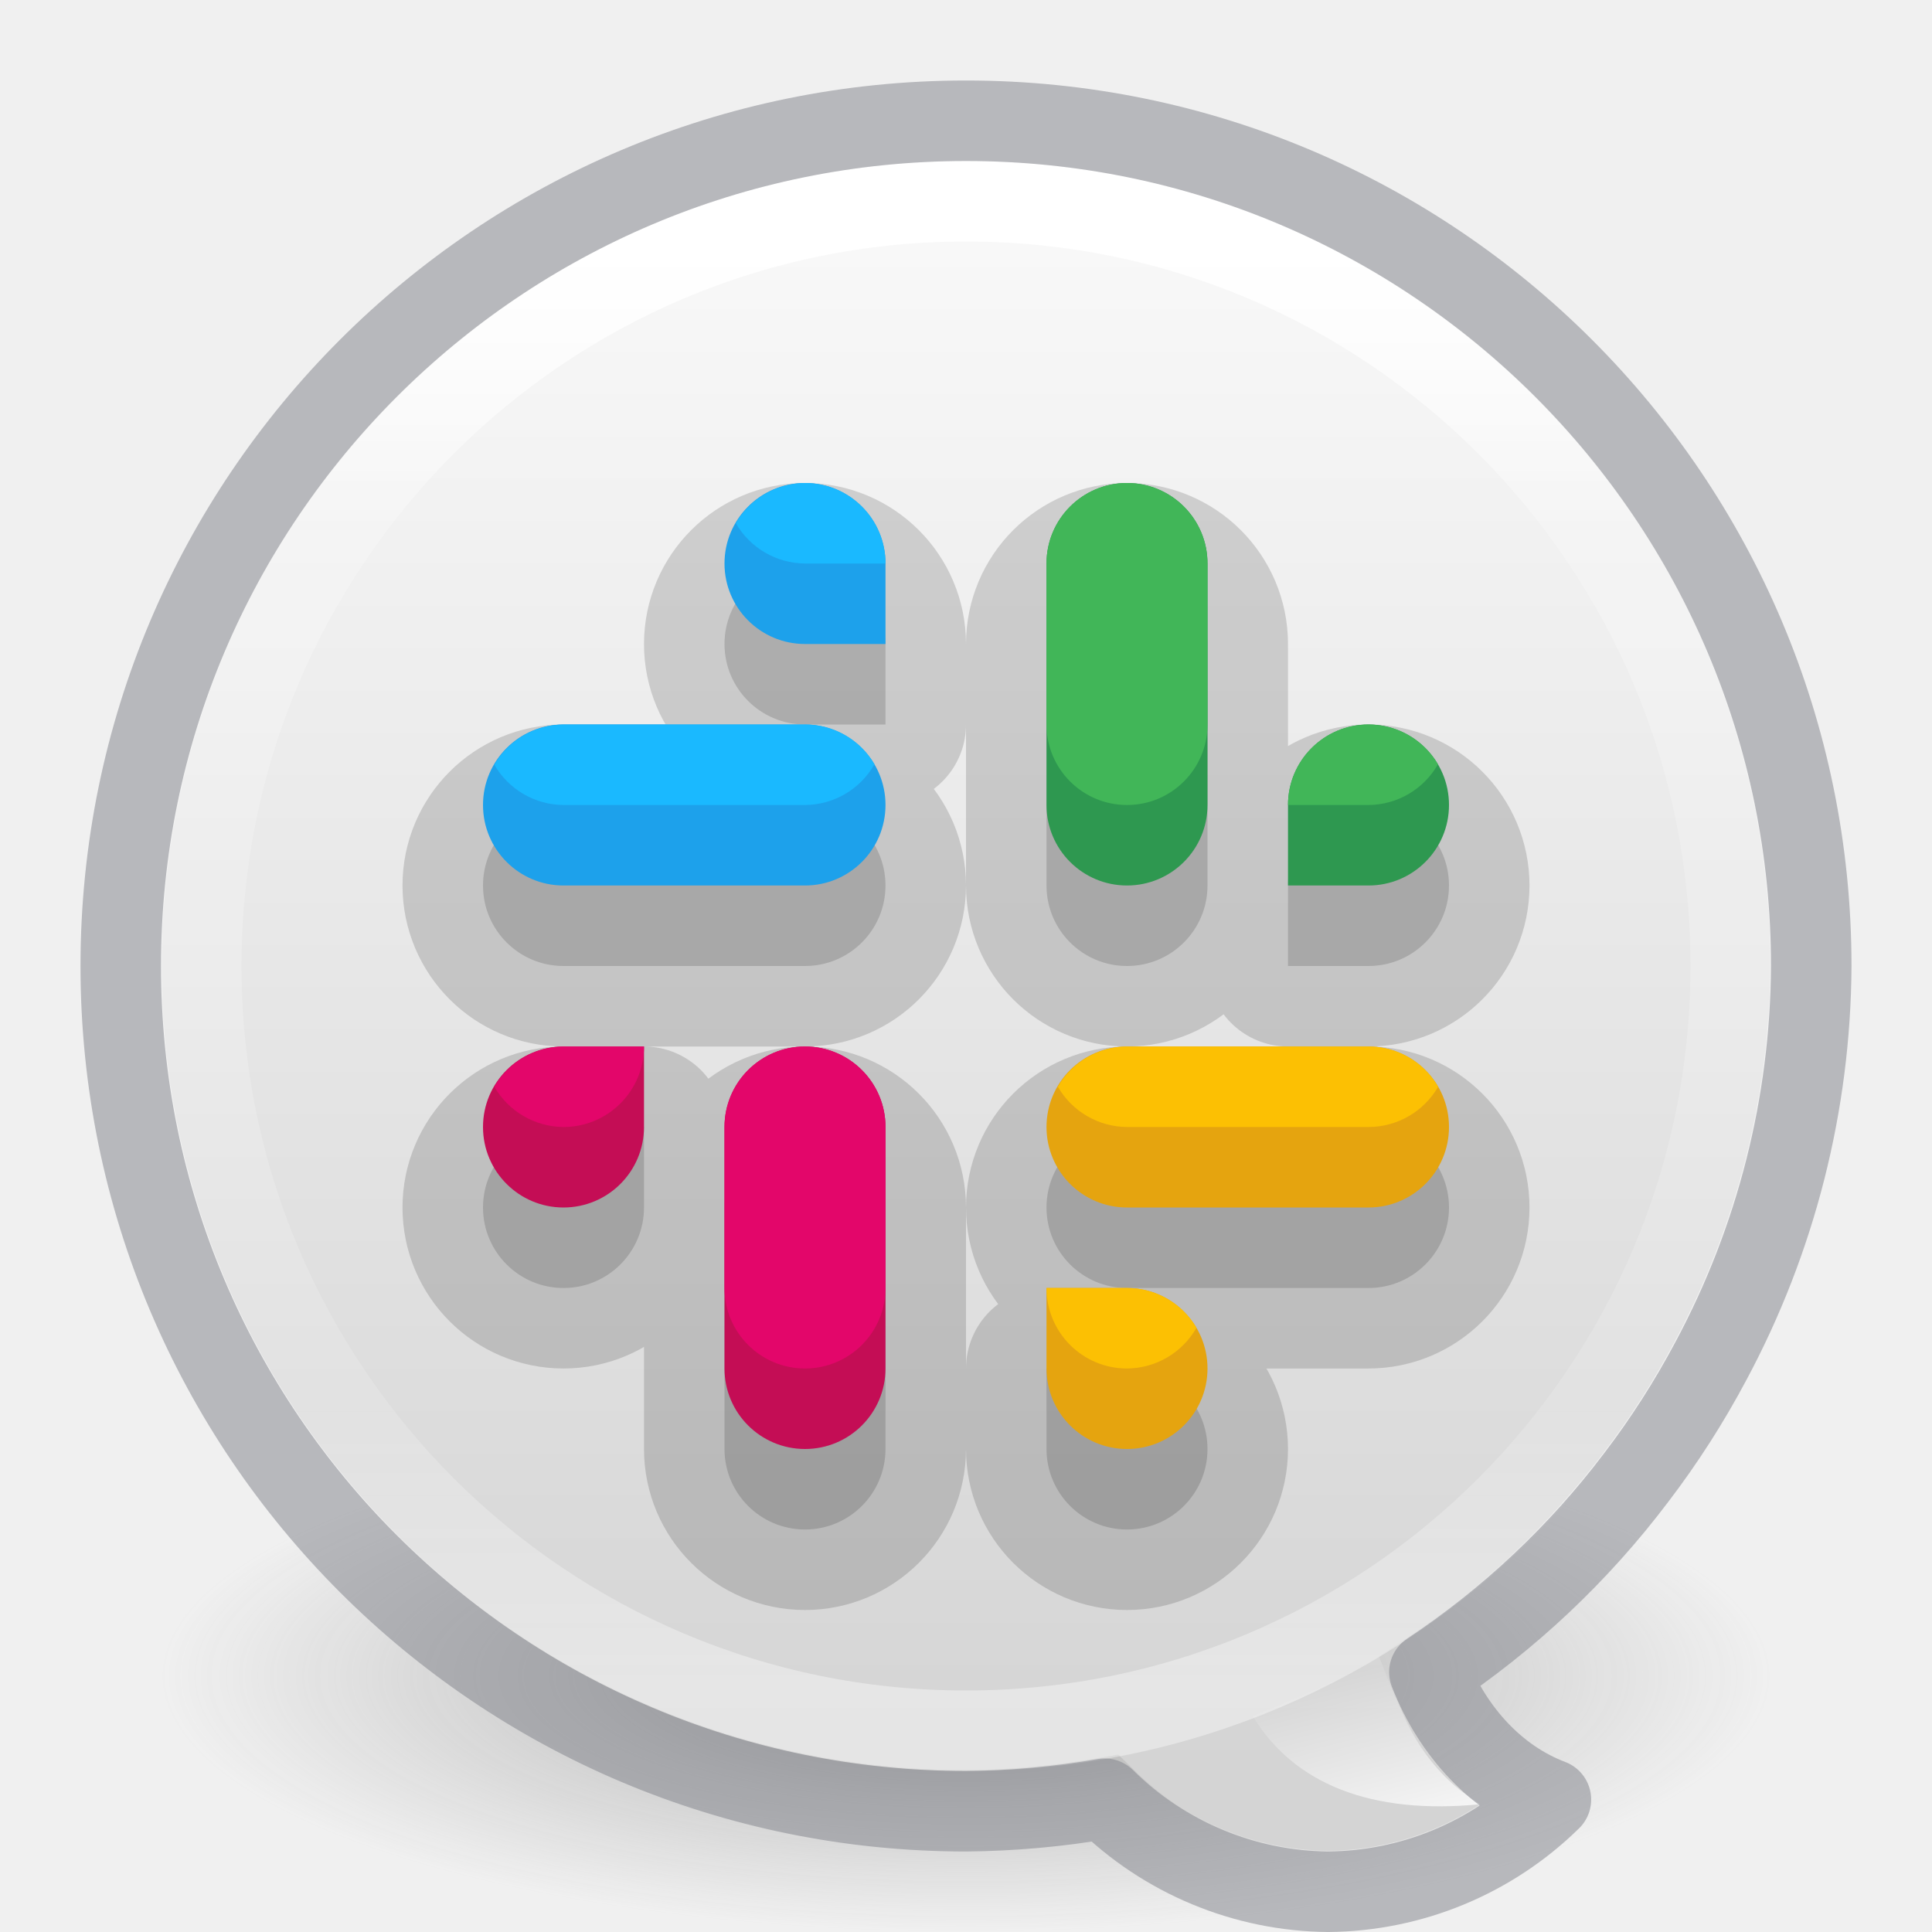
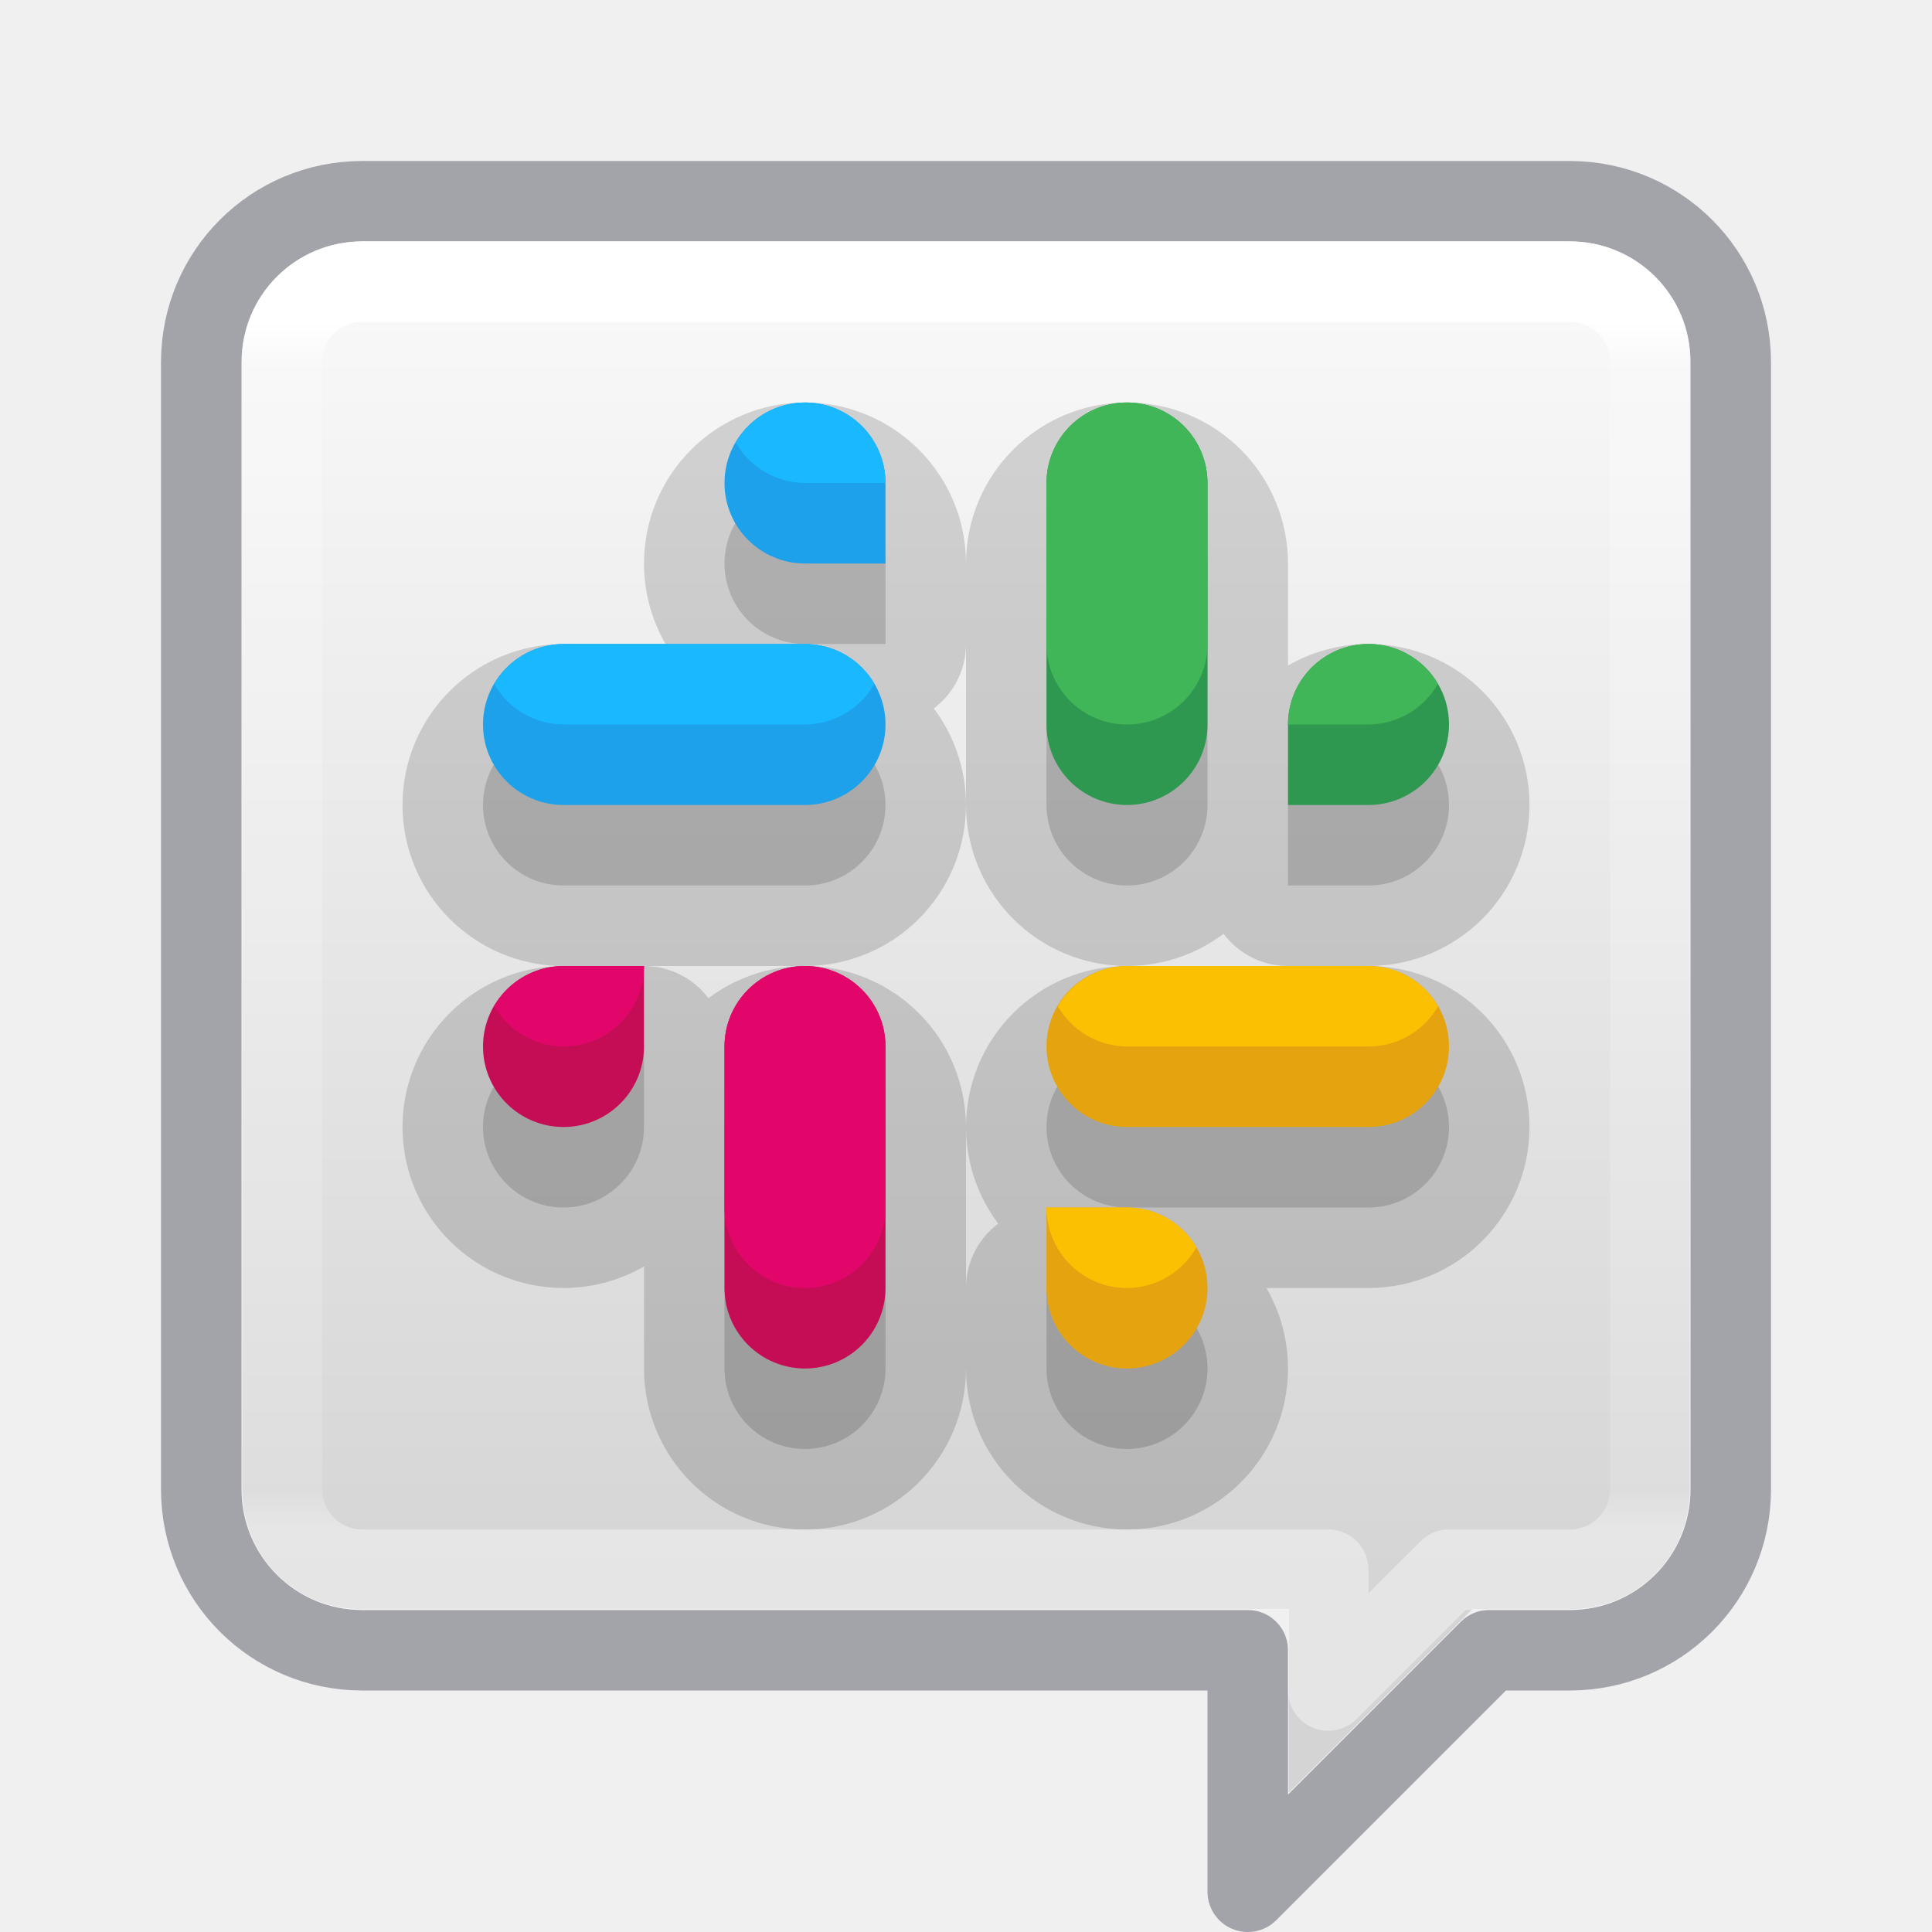
<svg xmlns="http://www.w3.org/2000/svg" xmlns:xlink="http://www.w3.org/1999/xlink" id="svg4157" height="24" width="24" version="1.1" xml:space="preserve">
  <defs id="defs4159">
    <linearGradient gradientTransform="matrix(0.4594595,0,0,0.4594595,0.9742203,0.9717328)" gradientUnits="userSpaceOnUse" xlink:href="#linearGradient4095" id="linearGradient3233" y2="41.414" x2="24" y1="6.591" x1="24" />
    <linearGradient id="linearGradient4095">
      <stop offset="0" style="stop-color:#ffffff;stop-opacity:1" id="stop4097" />
      <stop offset="0.031" style="stop-color:#ffffff;stop-opacity:0.235" id="stop4100" />
      <stop offset="0.969" style="stop-color:#ffffff;stop-opacity:0.157" id="stop4102" />
      <stop offset="1" style="stop-color:#ffffff;stop-opacity:0.392" id="stop4104" />
    </linearGradient>
    <radialGradient gradientTransform="matrix(2.003784,0,0,1.4,27.98813,-17.4)" gradientUnits="userSpaceOnUse" xlink:href="#linearGradient3688-166-749-9" id="radialGradient3082-6" fy="43.5" fx="4.993" r="2.5" cy="43.5" cx="4.993" />
    <linearGradient id="linearGradient3688-166-749-9">
      <stop offset="0" style="stop-color:#181818;stop-opacity:1" id="stop2883-2" />
      <stop offset="1" style="stop-color:#181818;stop-opacity:0" id="stop2885-2" />
    </linearGradient>
    <radialGradient gradientTransform="matrix(2.003784,0,0,1.4,-20.01187,-104.4)" gradientUnits="userSpaceOnUse" xlink:href="#linearGradient3688-464-309-7-6" id="radialGradient3084-4" fy="43.5" fx="4.993" r="2.5" cy="43.5" cx="4.993" />
    <linearGradient id="linearGradient3688-464-309-7-6">
      <stop offset="0" style="stop-color:#181818;stop-opacity:1" id="stop2889-75" />
      <stop offset="1" style="stop-color:#181818;stop-opacity:0" id="stop2891-4-9" />
    </linearGradient>
    <linearGradient gradientUnits="userSpaceOnUse" xlink:href="#linearGradient3702-501-757-1" id="linearGradient3086-8" y2="39.999" x2="25.058" y1="47.028" x1="25.058" />
    <linearGradient id="linearGradient3702-501-757-1">
      <stop offset="0" style="stop-color:#181818;stop-opacity:0" id="stop2895-2" />
      <stop offset="0.5" style="stop-color:#181818;stop-opacity:1" id="stop2897-89" />
      <stop offset="1" style="stop-color:#181818;stop-opacity:0" id="stop2899-36" />
    </linearGradient>
-     <linearGradient xlink:href="#linearGradient4-6" id="linearGradient871" x1="11.428" y1="2.526" x2="11.428" y2="21.451" gradientUnits="userSpaceOnUse" />
+     <linearGradient xlink:href="#linearGradient4-6" id="linearGradient871" x1="11" y1="3" x2="11" y2="20" gradientUnits="userSpaceOnUse" />
    <style id="style1">.g{fill:#000;}.g,.h,.i{stroke-width:0px;}.h{fill:url(#e);}.i{fill:#fff;}</style>
    <style id="style1-7">.g{fill:#000;}.g,.h,.i{stroke-width:0px;}.h{fill:url(#e);}.i{fill:#fff;}</style>
    <style id="style1-5">.g{fill:#000;}.g,.h,.i{stroke-width:0px;}.h{fill:url(#e);}.i{fill:#fff;}</style>
    <linearGradient id="linearGradient4-6">
      <stop style="stop-color:#fafafa;stop-opacity:1;" offset="0" id="stop4-7" />
      <stop style="stop-color:#d4d4d4;stop-opacity:1;" offset="1" id="stop5" />
    </linearGradient>
    <style id="style1-53">.g{fill:#000;}.g,.h,.i{stroke-width:0px;}.h{fill:url(#e);}.i{fill:#fff;}</style>
    <style id="style1-6">.cls-1{fill:#fff;}</style>
    <style id="style1-67">.cls-1{fill:#fff;}</style>
    <linearGradient id="linearGradient25">
      <stop style="stop-color:#ffffff;stop-opacity:1;" offset="0" id="stop25" />
      <stop style="stop-color:#ffffff;stop-opacity:0;" offset="1" id="stop26" />
    </linearGradient>
    <linearGradient id="linearGradient14">
      <stop id="stop9" style="stop-color:#ffffff;stop-opacity:1" offset="0" />
      <stop id="stop10" style="stop-color:#ffffff;stop-opacity:0.235" offset="0.194" />
      <stop id="stop11" style="stop-color:#ffffff;stop-opacity:0.157" offset="0.806" />
      <stop id="stop12" style="stop-color:#ffffff;stop-opacity:0.392" offset="1" />
    </linearGradient>
    <style id="style1-535">.g{fill:#000;}.g,.h,.i{stroke-width:0px;}.h{fill:url(#e);}.i{fill:#fff;}</style>
    <style id="style1-7-6">.g{fill:#000;}.g,.h,.i{stroke-width:0px;}.h{fill:url(#e);}.i{fill:#fff;}</style>
    <style id="style1-5-2">.g{fill:#000;}.g,.h,.i{stroke-width:0px;}.h{fill:url(#e);}.i{fill:#fff;}</style>
    <style id="style1-53-9">.g{fill:#000;}.g,.h,.i{stroke-width:0px;}.h{fill:url(#e);}.i{fill:#fff;}</style>
    <style id="style1-6-1">.cls-1{fill:#fff;}</style>
    <style id="style1-67-2">.cls-1{fill:#fff;}</style>
    <linearGradient id="linearGradient3820-7-2-2">
      <stop offset="0" style="stop-color:#3d3d3d;stop-opacity:1" id="stop3822-2-6-36" />
      <stop offset="0.5" style="stop-color:#686868;stop-opacity:0.498" id="stop3864-8-7-6" />
      <stop offset="1" style="stop-color:#686868;stop-opacity:0" id="stop3824-1-2-4" />
    </linearGradient>
    <style id="style1-75">.g{fill:#000;}.g,.h,.i{stroke-width:0px;}.h{fill:url(#e);}.i{fill:#fff;}</style>
    <style id="style1-7-35">.g{fill:#000;}.g,.h,.i{stroke-width:0px;}.h{fill:url(#e);}.i{fill:#fff;}</style>
    <style id="style1-5-6">.g{fill:#000;}.g,.h,.i{stroke-width:0px;}.h{fill:url(#e);}.i{fill:#fff;}</style>
    <style id="style1-53-1">.g{fill:#000;}.g,.h,.i{stroke-width:0px;}.h{fill:url(#e);}.i{fill:#fff;}</style>
    <style id="style1-6-2">.cls-1{fill:#fff;}</style>
    <style id="style1-67-7">.cls-1{fill:#fff;}</style>
    <style id="style1-675">.g{fill:#000;}.g,.h,.i{stroke-width:0px;}.h{fill:url(#e);}.i{fill:#fff;}</style>
    <style id="style1-7-3">.g{fill:#000;}.g,.h,.i{stroke-width:0px;}.h{fill:url(#e);}.i{fill:#fff;}</style>
    <style id="style1-5-5">.g{fill:#000;}.g,.h,.i{stroke-width:0px;}.h{fill:url(#e);}.i{fill:#fff;}</style>
    <linearGradient id="linearGradient2-5">
      <stop style="stop-color:#5865f2;stop-opacity:1;" offset="0" id="stop3-3" />
      <stop style="stop-color:#1f30f4;stop-opacity:1;" offset="1" id="stop4-5" />
    </linearGradient>
    <style id="style1-3">.g{fill:#000;}.g,.h,.i{stroke-width:0px;}.h{fill:url(#e);}.i{fill:#fff;}</style>
    <style id="style1-6-6">.cls-1{fill:#fff;}</style>
    <style id="style1-70">.g{fill:#000;}.g,.h,.i{stroke-width:0px;}.h{fill:url(#e);}.i{fill:#fff;}</style>
    <style id="style1-6-3">.cls-1{fill:#fff;}</style>
    <style id="style1-2">.g{fill:#000;}.g,.h,.i{stroke-width:0px;}.h{fill:url(#e);}.i{fill:#fff;}</style>
    <style id="style1-6-8">.cls-1{fill:#fff;}</style>
    <radialGradient xlink:href="#linearGradient3820-7-2-2" id="radialGradient4" gradientUnits="userSpaceOnUse" gradientTransform="matrix(0.159314,0,0,0.05069083,-3.797101,11.38107)" cx="99.157" cy="186.171" fx="99.157" fy="186.171" r="62.769" />
-     <linearGradient xlink:href="#linearGradient14" id="linearGradient9" x1="12" y1="3" x2="12" y2="21" gradientUnits="userSpaceOnUse" />
+     <linearGradient xlink:href="#linearGradient14" id="linearGradient9" x1="12" y1="3" x2="12" y2="21" gradientUnits="userSpaceOnUse" gradientTransform="translate(0,-26)" />
    <linearGradient xlink:href="#linearGradient4-6" id="linearGradient24" x1="12" y1="2" x2="12" y2="22" gradientUnits="userSpaceOnUse" gradientTransform="translate(34)" />
-     <linearGradient xlink:href="#linearGradient25" id="linearGradient26" x1="18.337" y1="23.035" x2="17.715" y2="20.535" gradientUnits="userSpaceOnUse" />
+     <linearGradient xlink:href="#linearGradient25" id="linearGradient26" x1="18.337" y1="23.035" x2="17.715" y2="20.535" gradientUnits="userSpaceOnUse" gradientTransform="translate(0,-26)" />
+     <style id="style1-37">.g{fill:#000;}.g,.h,.i{stroke-width:0px;}.h{fill:url(#e);}.i{fill:#fff;}</style>
+     <style id="style1-7-5">.g{fill:#000;}.g,.h,.i{stroke-width:0px;}.h{fill:url(#e);}.i{fill:#fff;}</style>
+     <style id="style1-5-9">.g{fill:#000;}.g,.h,.i{stroke-width:0px;}.h{fill:url(#e);}.i{fill:#fff;}</style>
+     <style id="style1-53-2">.g{fill:#000;}.g,.h,.i{stroke-width:0px;}.h{fill:url(#e);}.i{fill:#fff;}</style>
+     <style id="style1-6-289">.cls-1{fill:#fff;}</style>
+     <style id="style1-67-73">.cls-1{fill:#fff;}</style>
+     <style id="style1-75-9">.g{fill:#000;}.g,.h,.i{stroke-width:0px;}.h{fill:url(#e);}.i{fill:#fff;}</style>
+     <style id="style1-7-35-3">.g{fill:#000;}.g,.h,.i{stroke-width:0px;}.h{fill:url(#e);}.i{fill:#fff;}</style>
+     <style id="style1-5-6-1">.g{fill:#000;}.g,.h,.i{stroke-width:0px;}.h{fill:url(#e);}.i{fill:#fff;}</style>
+     <style id="style1-53-1-9">.g{fill:#000;}.g,.h,.i{stroke-width:0px;}.h{fill:url(#e);}.i{fill:#fff;}</style>
+     <style id="style1-6-2-4">.cls-1{fill:#fff;}</style>
+     <style id="style1-67-7-7">.cls-1{fill:#fff;}</style>
+     <style id="style1-675-8">.g{fill:#000;}.g,.h,.i{stroke-width:0px;}.h{fill:url(#e);}.i{fill:#fff;}</style>
+     <style id="style1-7-3-4">.g{fill:#000;}.g,.h,.i{stroke-width:0px;}.h{fill:url(#e);}.i{fill:#fff;}</style>
+     <style id="style1-5-5-5">.g{fill:#000;}.g,.h,.i{stroke-width:0px;}.h{fill:url(#e);}.i{fill:#fff;}</style>
+     <style id="style1-3-6">.g{fill:#000;}.g,.h,.i{stroke-width:0px;}.h{fill:url(#e);}.i{fill:#fff;}</style>
+     <style id="style1-6-6-10">.cls-1{fill:#fff;}</style>
+     <style id="style1-70-6">.g{fill:#000;}.g,.h,.i{stroke-width:0px;}.h{fill:url(#e);}.i{fill:#fff;}</style>
+     <style id="style1-6-3-3">.cls-1{fill:#fff;}</style>
+     <style id="style1-2-2">.g{fill:#000;}.g,.h,.i{stroke-width:0px;}.h{fill:url(#e);}.i{fill:#fff;}</style>
+     <style id="style1-6-8-0">.cls-1{fill:#fff;}</style>
+     <radialGradient xlink:href="#linearGradient3820-7-2-2" id="radialGradient4-6" gradientUnits="userSpaceOnUse" gradientTransform="matrix(0.159314,0,0,0.05069083,-3.797101,11.38107)" cx="99.157" cy="186.171" fx="99.157" fy="186.171" r="62.769" />
+     <linearGradient xlink:href="#linearGradient14" id="linearGradient9-1" x1="12" y1="3" x2="12" y2="21" gradientUnits="userSpaceOnUse" gradientTransform="translate(0,-28)" />
+     <linearGradient xlink:href="#linearGradient2-5" id="linearGradient24-5" x1="12" y1="2" x2="12" y2="22" gradientUnits="userSpaceOnUse" gradientTransform="translate(0,-28)" />
+     <linearGradient xlink:href="#linearGradient25" id="linearGradient26-5" x1="18.337" y1="23.035" x2="17.715" y2="20.535" gradientUnits="userSpaceOnUse" gradientTransform="translate(0,-28)" />
+     <linearGradient id="linearGradient881">
+       <stop offset="0" style="stop-color:#cd9ef7;stop-opacity:1" id="stop873" />
+       <stop offset="1" style="stop-color:#a56de2;stop-opacity:1" id="stop879" />
+     </linearGradient>
+     <linearGradient gradientTransform="matrix(0.4594595,0,0,0.4594595,0.97422,0.9717328)" gradientUnits="userSpaceOnUse" xlink:href="#linearGradient4095-7" id="linearGradient3233-4" y2="39.238" x2="23.997" y1="6.549" x1="24" />
+     <linearGradient id="linearGradient4095-7">
+       <stop offset="0" style="stop-color:#ffffff;stop-opacity:1" id="stop4097-6" />
+       <stop offset="0.035" style="stop-color:#ffffff;stop-opacity:0.235" id="stop4100-5" />
+       <stop offset="0.967" style="stop-color:#ffffff;stop-opacity:0.157" id="stop4102-6" />
+       <stop offset="1" style="stop-color:#ffffff;stop-opacity:0.392" id="stop4104-9" />
+     </linearGradient>
+     <style id="style1-20">.g{fill:#000;}.g,.h,.i{stroke-width:0px;}.h{fill:url(#e);}.i{fill:#fff;}</style>
+     <style id="style1-7-23">.g{fill:#000;}.g,.h,.i{stroke-width:0px;}.h{fill:url(#e);}.i{fill:#fff;}</style>
+     <style id="style1-5-7">.g{fill:#000;}.g,.h,.i{stroke-width:0px;}.h{fill:url(#e);}.i{fill:#fff;}</style>
+     <style id="style1-3-2">.g{fill:#000;}.g,.h,.i{stroke-width:0px;}.h{fill:url(#e);}.i{fill:#fff;}</style>
+     <style id="style1-6-28">.cls-1{fill:#fff;}</style>
+     <style id="style1-62">.g{fill:#000;}.g,.h,.i{stroke-width:0px;}.h{fill:url(#e);}.i{fill:#fff;}</style>
+     <style id="style1-6-9">.cls-1{fill:#fff;}</style>
+     <style id="style1-67-9">.cls-1{fill:#fff;}</style>
+     <style id="style1-56">.g{fill:#000;}.g,.h,.i{stroke-width:0px;}.h{fill:url(#e);}.i{fill:#fff;}</style>
+     <style id="style1-7-1">.g{fill:#000;}.g,.h,.i{stroke-width:0px;}.h{fill:url(#e);}.i{fill:#fff;}</style>
+     <style id="style1-5-2-7">.g{fill:#000;}.g,.h,.i{stroke-width:0px;}.h{fill:url(#e);}.i{fill:#fff;}</style>
+     <style id="style1-3-7">.g{fill:#000;}.g,.h,.i{stroke-width:0px;}.h{fill:url(#e);}.i{fill:#fff;}</style>
+     <style id="style1-6-1-4">.cls-1{fill:#fff;}</style>
+     <style id="style1-2-7">.g{fill:#000;}.g,.h,.i{stroke-width:0px;}.h{fill:url(#e);}.i{fill:#fff;}</style>
+     <style id="style1-6-8-3">.cls-1{fill:#fff;}</style>
+     <style id="style1-79">.g{fill:#000;}.g,.h,.i{stroke-width:0px;}.h{fill:url(#e);}.i{fill:#fff;}</style>
+     <style id="style1-7-2">.g{fill:#000;}.g,.h,.i{stroke-width:0px;}.h{fill:url(#e);}.i{fill:#fff;}</style>
+     <style id="style1-5-0">.g{fill:#000;}.g,.h,.i{stroke-width:0px;}.h{fill:url(#e);}.i{fill:#fff;}</style>
+     <style id="style1-53-6">.g{fill:#000;}.g,.h,.i{stroke-width:0px;}.h{fill:url(#e);}.i{fill:#fff;}</style>
+     <style id="style1-6-2-1">.cls-1{fill:#fff;}</style>
+     <style id="style1-67-3">.cls-1{fill:#fff;}</style>
+     <style id="style1-675-2">.g{fill:#000;}.g,.h,.i{stroke-width:0px;}.h{fill:url(#e);}.i{fill:#fff;}</style>
+     <style id="style1-7-3-9">.g{fill:#000;}.g,.h,.i{stroke-width:0px;}.h{fill:url(#e);}.i{fill:#fff;}</style>
+     <style id="style1-5-5-3">.g{fill:#000;}.g,.h,.i{stroke-width:0px;}.h{fill:url(#e);}.i{fill:#fff;}</style>
+     <style id="style1-3-9">.g{fill:#000;}.g,.h,.i{stroke-width:0px;}.h{fill:url(#e);}.i{fill:#fff;}</style>
+     <style id="style1-6-6-1">.cls-1{fill:#fff;}</style>
+     <style id="style1-70-9">.g{fill:#000;}.g,.h,.i{stroke-width:0px;}.h{fill:url(#e);}.i{fill:#fff;}</style>
+     <style id="style1-6-3-4">.cls-1{fill:#fff;}</style>
+     <linearGradient id="linearGradient4">
+       <stop id="stop1" style="stop-color:#ffffff;stop-opacity:1" offset="0" />
+       <stop id="stop2" style="stop-color:#ffffff;stop-opacity:0.235" offset="0.068" />
+       <stop id="stop3" style="stop-color:#ffffff;stop-opacity:0.157" offset="0.932" />
+       <stop id="stop4" style="stop-color:#ffffff;stop-opacity:0.392" offset="1" />
+     </linearGradient>
+     <linearGradient xlink:href="#linearGradient2-5" id="linearGradient930-9-2-8" x1="17" y1="2.5" x2="17" y2="29" gradientUnits="userSpaceOnUse" gradientTransform="translate(34)" />
+     <linearGradient x1="24" y1="6.24" x2="24" y2="38.8" id="linearGradient4161-0-2" xlink:href="#linearGradient4" gradientUnits="userSpaceOnUse" gradientTransform="matrix(0.6756757,0,0,0.6756757,33.78379,-0.2162061)" />
  </defs>
-   <path d="m 22,20.818 a 10,3.182 0 0 1 -20,0 10,3.182 0 1 1 20,0 z" id="path4" style="opacity:0.5;fill:url(#radialGradient4);fill-opacity:1;stroke:none;stroke-width:1" />
-   <path d="m 46,2.01 c 5.523,0 9.99,4.468 9.99,9.988 -0.009,1.629 -0.417,3.232 -1.188,4.67 -0.256,0.482 -0.549,0.941 -0.881,1.377 -0.68,0.901 -1.507,1.678 -2.447,2.303 l -0.344,0.229 0.15,0.383 c 0.234,0.595 0.612,1.104 1.086,1.467 -0.553,0.36 -1.2,0.558 -1.863,0.564 -0.908,-0.008 -1.776,-0.371 -2.422,-1.01 l -0.188,-0.184 -0.26,0.045 C 47.093,21.936 46.545,21.986 46,21.99 40.477,21.99 36.01,17.523 36.01,12 36.01,6.477 40.477,2.01 46,2.01 Z" style="opacity:1;fill:url(#linearGradient24);stroke:none;stroke-width:1;stroke-linejoin:round;stroke-dasharray:none;stroke-opacity:0.502" id="path20" transform="translate(-34)" />
-   <circle style="opacity:1;fill:none;stroke:url(#linearGradient9);stroke-linejoin:round;stroke-opacity:1" id="path8" cx="12" cy="12" r="9.5" />
-   <path style="opacity:1;fill:url(#linearGradient26);stroke:none;stroke-width:1;stroke-linejoin:round;stroke-dasharray:none;stroke-opacity:0.502" d="m 18.387,22.413 c -0.628,-0.386 -1.023,-1.012 -1.185,-1.878 -0.496,0.307 -1.06,0.547 -1.64,0.783 0.51,0.841 1.469,1.228 2.825,1.095 z" id="path24" />
-   <path d="M 12,1.5 C 6.201,1.5 1.5,6.201 1.5,12 c 0,5.799 4.701,10.5 10.5,10.5 0.578,-0.005 1.154,-0.057 1.723,-0.156 0.74,0.732 1.736,1.147 2.777,1.156 1.035,-0.009 2.027,-0.419 2.766,-1.145 -0.665,-0.252 -1.212,-0.825 -1.51,-1.582 0.988,-0.656 1.858,-1.475 2.572,-2.422 0.348,-0.456 0.657,-0.939 0.926,-1.445 C 22.063,15.397 22.491,13.713 22.5,12 22.5,6.201 17.799,1.5 12,1.5 Z" style="opacity:1;fill:none;fill-opacity:1;stroke:#7e8087;stroke-width:1;stroke-linejoin:round;stroke-dasharray:none;stroke-opacity:0.502" id="path3" />
-   <path id="path36-9" style="opacity:0.15;fill:#000000;fill-opacity:1;stroke:#000000;stroke-width:2;stroke-linejoin:round;stroke-opacity:1" d="m 10,7 a 1,1 0 0 0 -1,1 1,1 0 0 0 1,1 h 1 V 8 A 1,1 0 0 0 10,7 Z m 4,0 a 1,1 0 0 0 -1,1 v 3 a 1,1 0 0 0 1,1 1,1 0 0 0 1,-1 V 8 A 1,1 0 0 0 14,7 Z m -7,3 a 1,1 0 0 0 -1,1 1,1 0 0 0 1,1 h 3 a 1,1 0 0 0 1,-1 1,1 0 0 0 -1,-1 z m 10,0 a 1,1 0 0 0 -1,1 v 1 h 1 a 1,1 0 0 0 1,-1 1,1 0 0 0 -1,-1 z M 7,14 a 1,1 0 0 0 -1,1 1,1 0 0 0 1,1 1,1 0 0 0 1,-1 v -1 z m 3,0 a 1,1 0 0 0 -1,1 v 3 a 1,1 0 0 0 1,1 1,1 0 0 0 1,-1 v -3 a 1,1 0 0 0 -1,-1 z m 4,0 a 1,1 0 0 0 -1,1 1,1 0 0 0 1,1 h 3 a 1,1 0 0 0 1,-1 1,1 0 0 0 -1,-1 z m -1,3 v 1 a 1,1 0 0 0 1,1 1,1 0 0 0 1,-1 1,1 0 0 0 -1,-1 z" />
-   <path id="path33-3" style="opacity:0.15;fill:#000000;fill-opacity:1;stroke:none;stroke-width:2;stroke-linejoin:round" d="m 10,7 a 1,1 0 0 0 -1,1 1,1 0 0 0 1,1 h 1 V 8 A 1,1 0 0 0 10,7 Z m 4,0 a 1,1 0 0 0 -1,1 v 3 a 1,1 0 0 0 1,1 1,1 0 0 0 1,-1 V 8 A 1,1 0 0 0 14,7 Z m -7,3 a 1,1 0 0 0 -1,1 1,1 0 0 0 1,1 h 3 a 1,1 0 0 0 1,-1 1,1 0 0 0 -1,-1 z m 10,0 a 1,1 0 0 0 -1,1 v 1 h 1 a 1,1 0 0 0 1,-1 1,1 0 0 0 -1,-1 z M 7,14 a 1,1 0 0 0 -1,1 1,1 0 0 0 1,1 1,1 0 0 0 1,-1 v -1 z m 3,0 a 1,1 0 0 0 -1,1 v 3 a 1,1 0 0 0 1,1 1,1 0 0 0 1,-1 v -3 a 1,1 0 0 0 -1,-1 z m 4,0 a 1,1 0 0 0 -1,1 1,1 0 0 0 1,1 h 3 a 1,1 0 0 0 1,-1 1,1 0 0 0 -1,-1 z m -1,3 v 1 a 1,1 0 0 0 1,1 1,1 0 0 0 1,-1 1,1 0 0 0 -1,-1 z" />
-   <path id="path2-6" style="fill:#1da1eb;fill-opacity:1;stroke:none;stroke-width:2;stroke-linejoin:round" d="m 10,6 a 1,1 0 0 0 -1,1 1,1 0 0 0 1,1 h 1 V 7 A 1,1 0 0 0 10,6 Z M 7,9 a 1,1 0 0 0 -1,1 1,1 0 0 0 1,1 h 3 a 1,1 0 0 0 1,-1 1,1 0 0 0 -1,-1 z" />
-   <path id="path6-0" style="fill:#2e9850;fill-opacity:1;stroke:none;stroke-width:2;stroke-linejoin:round" d="m 14,6 a 1,1 0 0 0 -1,1 v 3 a 1,1 0 0 0 1,1 1,1 0 0 0 1,-1 V 7 A 1,1 0 0 0 14,6 Z m 3,3 a 1,1 0 0 0 -1,1 v 1 h 1 a 1,1 0 0 0 1,-1 1,1 0 0 0 -1,-1 z" />
-   <path id="path10-6" style="fill:#c40d55;fill-opacity:1;stroke:none;stroke-width:2;stroke-linejoin:round" d="m 7,13 a 1,1 0 0 0 -1,1 1,1 0 0 0 1,1 1,1 0 0 0 1,-1 v -1 z m 3,0 a 1,1 0 0 0 -1,1 v 3 a 1,1 0 0 0 1,1 1,1 0 0 0 1,-1 v -3 a 1,1 0 0 0 -1,-1 z" />
-   <path id="path13-2" style="fill:#e5a40f;fill-opacity:1;stroke:none;stroke-width:2;stroke-linejoin:round" d="m 14,13 a 1,1 0 0 0 -1,1 1,1 0 0 0 1,1 h 3 a 1,1 0 0 0 1,-1 1,1 0 0 0 -1,-1 z m -1,3 v 1 a 1,1 0 0 0 1,1 1,1 0 0 0 1,-1 1,1 0 0 0 -1,-1 z" />
-   <path id="path37-6" style="fill:#41b658;fill-opacity:1;stroke:none;stroke-width:2;stroke-linejoin:round" d="m 14,6 a 1,1 0 0 0 -1,1 v 2 a 1,1 0 0 0 1,1 1,1 0 0 0 1,-1 V 7 A 1,1 0 0 0 14,6 Z m 3,3 a 1,1 0 0 0 -1,1 h 1 A 1,1 0 0 0 17.863,9.494 1,1 0 0 0 17,9 Z" />
-   <path id="path38-1" style="fill:#1ab9ff;fill-opacity:1;stroke:none;stroke-width:2;stroke-linejoin:round" d="M 10,6 A 1,1 0 0 0 9.141,6.5 1,1 0 0 0 10,7 h 1 A 1,1 0 0 0 10,6 Z M 7,9 A 1,1 0 0 0 6.141,9.5 1,1 0 0 0 7,10 h 3 A 1,1 0 0 0 10.863,9.494 1,1 0 0 0 10,9 Z" />
-   <path id="path39-8" style="fill:#fcc003;fill-opacity:1;stroke:none;stroke-width:2;stroke-linejoin:round" d="M 14,13 A 1,1 0 0 0 13.141,13.5 1,1 0 0 0 14,14 h 3 A 1,1 0 0 0 17.865,13.5 1,1 0 0 0 17,13 Z m -1,3 a 1,1 0 0 0 1,1 1,1 0 0 0 0.863,-0.506 A 1,1 0 0 0 14,16 Z" />
-   <path id="path41-7" style="fill:#e3066a;fill-opacity:1;stroke:none;stroke-width:2;stroke-linejoin:round" d="M 7,13 A 1,1 0 0 0 6.141,13.5 1,1 0 0 0 7,14 1,1 0 0 0 8,13 Z m 3,0 a 1,1 0 0 0 -1,1 v 2 a 1,1 0 0 0 1,1 1,1 0 0 0 1,-1 v -2 a 1,1 0 0 0 -1,-1 z" />
+   <path id="rect5505-21-8" style="color:#000000;display:inline;overflow:visible;visibility:visible;fill:url(#linearGradient871);fill-rule:nonzero;stroke:none;stroke-width:1;marker:none;enable-background:accumulate" d="M 4.5,3.01 C 3.666,3.01 3.01,3.666 3.01,4.5 v 14 c 0,0.834 0.656,1.49 1.49,1.49 h 11.51 v 2.277 l 2.279,-2.277 H 19.5 c 0.834,0 1.49,-0.656 1.49,-1.49 v -14 c 0,-0.834 -0.656,-1.49 -1.49,-1.49 z" />
+   <path id="rect5505-21-8-1" style="color:#000000;display:inline;overflow:visible;visibility:visible;opacity:0.5;fill:none;stroke:#555761;stroke-width:1;stroke-linecap:round;stroke-linejoin:round;stroke-miterlimit:4;stroke-dasharray:none;stroke-dashoffset:0;stroke-opacity:1;marker:none;enable-background:accumulate" d="m 4.5,2.5 c -1.108,0 -2,0.892 -2,2 v 14 c 0,1.108 0.892,2 2,2 h 11 v 3 l 3,-3 h 1 c 1.108,0 2,-0.892 2,-2 v -14 c 0,-1.108 -0.892,-2 -2,-2 z" />
+   <path id="rect6741-9" style="opacity:1;fill:none;stroke:url(#linearGradient3233-4);stroke-width:1;stroke-linecap:round;stroke-linejoin:round;stroke-miterlimit:4;stroke-dasharray:none;stroke-dashoffset:0;stroke-opacity:1" d="m 4.502,3.498 c -0.554,0 -1,0.446 -1,1 V 18.5 c 0,0.554 0.446,1 1,1 H 16.5 V 21 L 18,19.5 h 1.5 c 0.554,0 1,-0.446 1,-1 V 4.498 c 0,-0.554 -0.446,-1 -1,-1 z" />
+   <path id="path36-9" style="opacity:0.15;fill:#000000;fill-opacity:1;stroke:#000000;stroke-width:2;stroke-linejoin:round;stroke-opacity:1" d="m 10,6 a 1,1 0 0 0 -1,1 1,1 0 0 0 1,1 h 1 V 7 A 1,1 0 0 0 10,6 Z m 4,0 a 1,1 0 0 0 -1,1 v 3 a 1,1 0 0 0 1,1 1,1 0 0 0 1,-1 V 7 A 1,1 0 0 0 14,6 Z M 7,9 a 1,1 0 0 0 -1,1 1,1 0 0 0 1,1 h 3 a 1,1 0 0 0 1,-1 1,1 0 0 0 -1,-1 z m 10,0 a 1,1 0 0 0 -1,1 v 1 h 1 A 1,1 0 0 0 18,10 1,1 0 0 0 17,9 Z M 7,13 a 1,1 0 0 0 -1,1 1,1 0 0 0 1,1 1,1 0 0 0 1,-1 v -1 z m 3,0 a 1,1 0 0 0 -1,1 v 3 a 1,1 0 0 0 1,1 1,1 0 0 0 1,-1 v -3 a 1,1 0 0 0 -1,-1 z m 4,0 a 1,1 0 0 0 -1,1 1,1 0 0 0 1,1 h 3 a 1,1 0 0 0 1,-1 1,1 0 0 0 -1,-1 z m -1,3 v 1 a 1,1 0 0 0 1,1 1,1 0 0 0 1,-1 1,1 0 0 0 -1,-1 z" />
+   <path id="path33-3" style="opacity:0.15;fill:#000000;fill-opacity:1;stroke:none;stroke-width:2;stroke-linejoin:round" d="m 10,6 a 1,1 0 0 0 -1,1 1,1 0 0 0 1,1 h 1 V 7 A 1,1 0 0 0 10,6 Z m 4,0 a 1,1 0 0 0 -1,1 v 3 a 1,1 0 0 0 1,1 1,1 0 0 0 1,-1 V 7 A 1,1 0 0 0 14,6 Z M 7,9 a 1,1 0 0 0 -1,1 1,1 0 0 0 1,1 h 3 a 1,1 0 0 0 1,-1 1,1 0 0 0 -1,-1 z m 10,0 a 1,1 0 0 0 -1,1 v 1 h 1 A 1,1 0 0 0 18,10 1,1 0 0 0 17,9 Z M 7,13 a 1,1 0 0 0 -1,1 1,1 0 0 0 1,1 1,1 0 0 0 1,-1 v -1 z m 3,0 a 1,1 0 0 0 -1,1 v 3 a 1,1 0 0 0 1,1 1,1 0 0 0 1,-1 v -3 a 1,1 0 0 0 -1,-1 z m 4,0 a 1,1 0 0 0 -1,1 1,1 0 0 0 1,1 h 3 a 1,1 0 0 0 1,-1 1,1 0 0 0 -1,-1 z m -1,3 v 1 a 1,1 0 0 0 1,1 1,1 0 0 0 1,-1 1,1 0 0 0 -1,-1 z" />
+   <path id="path2-6" style="fill:#1da1eb;fill-opacity:1;stroke:none;stroke-width:2;stroke-linejoin:round" d="m 10,5 a 1,1 0 0 0 -1,1 1,1 0 0 0 1,1 h 1 V 6 A 1,1 0 0 0 10,5 Z M 7,8 a 1,1 0 0 0 -1,1 1,1 0 0 0 1,1 h 3 A 1,1 0 0 0 11,9 1,1 0 0 0 10,8 Z" />
+   <path id="path6-0" style="fill:#2e9850;fill-opacity:1;stroke:none;stroke-width:2;stroke-linejoin:round" d="m 14,5 a 1,1 0 0 0 -1,1 v 3 a 1,1 0 0 0 1,1 1,1 0 0 0 1,-1 V 6 A 1,1 0 0 0 14,5 Z m 3,3 a 1,1 0 0 0 -1,1 v 1 h 1 A 1,1 0 0 0 18,9 1,1 0 0 0 17,8 Z" />
+   <path id="path10-6" style="fill:#c40d55;fill-opacity:1;stroke:none;stroke-width:2;stroke-linejoin:round" d="m 7,12 a 1,1 0 0 0 -1,1 1,1 0 0 0 1,1 1,1 0 0 0 1,-1 v -1 z m 3,0 a 1,1 0 0 0 -1,1 v 3 a 1,1 0 0 0 1,1 1,1 0 0 0 1,-1 v -3 a 1,1 0 0 0 -1,-1 z" />
+   <path id="path13-2" style="fill:#e5a40f;fill-opacity:1;stroke:none;stroke-width:2;stroke-linejoin:round" d="m 14,12 a 1,1 0 0 0 -1,1 1,1 0 0 0 1,1 h 3 a 1,1 0 0 0 1,-1 1,1 0 0 0 -1,-1 z m -1,3 v 1 a 1,1 0 0 0 1,1 1,1 0 0 0 1,-1 1,1 0 0 0 -1,-1 z" />
+   <path id="path37-6" style="fill:#41b658;fill-opacity:1;stroke:none;stroke-width:2;stroke-linejoin:round" d="m 14,5 a 1,1 0 0 0 -1,1 v 2 a 1,1 0 0 0 1,1 1,1 0 0 0 1,-1 V 6 A 1,1 0 0 0 14,5 Z m 3,3 a 1,1 0 0 0 -1,1 h 1 A 1,1 0 0 0 17.863,8.494 1,1 0 0 0 17,8 Z" />
+   <path id="path38-1" style="fill:#1ab9ff;fill-opacity:1;stroke:none;stroke-width:2;stroke-linejoin:round" d="M 10,5 A 1,1 0 0 0 9.141,5.5 1,1 0 0 0 10,6 h 1 A 1,1 0 0 0 10,5 Z M 7,8 A 1,1 0 0 0 6.141,8.5 1,1 0 0 0 7,9 h 3 A 1,1 0 0 0 10.863,8.494 1,1 0 0 0 10,8 Z" />
+   <path id="path39-8" style="fill:#fcc003;fill-opacity:1;stroke:none;stroke-width:2;stroke-linejoin:round" d="M 14,12 A 1,1 0 0 0 13.141,12.5 1,1 0 0 0 14,13 h 3 A 1,1 0 0 0 17.865,12.5 1,1 0 0 0 17,12 Z m -1,3 a 1,1 0 0 0 1,1 1,1 0 0 0 0.863,-0.506 A 1,1 0 0 0 14,15 Z" />
+   <path id="path41-7" style="fill:#e3066a;fill-opacity:1;stroke:none;stroke-width:2;stroke-linejoin:round" d="M 7,12 A 1,1 0 0 0 6.141,12.5 1,1 0 0 0 7,13 1,1 0 0 0 8,12 Z m 3,0 a 1,1 0 0 0 -1,1 v 2 a 1,1 0 0 0 1,1 1,1 0 0 0 1,-1 v -2 a 1,1 0 0 0 -1,-1 z" />
</svg>
